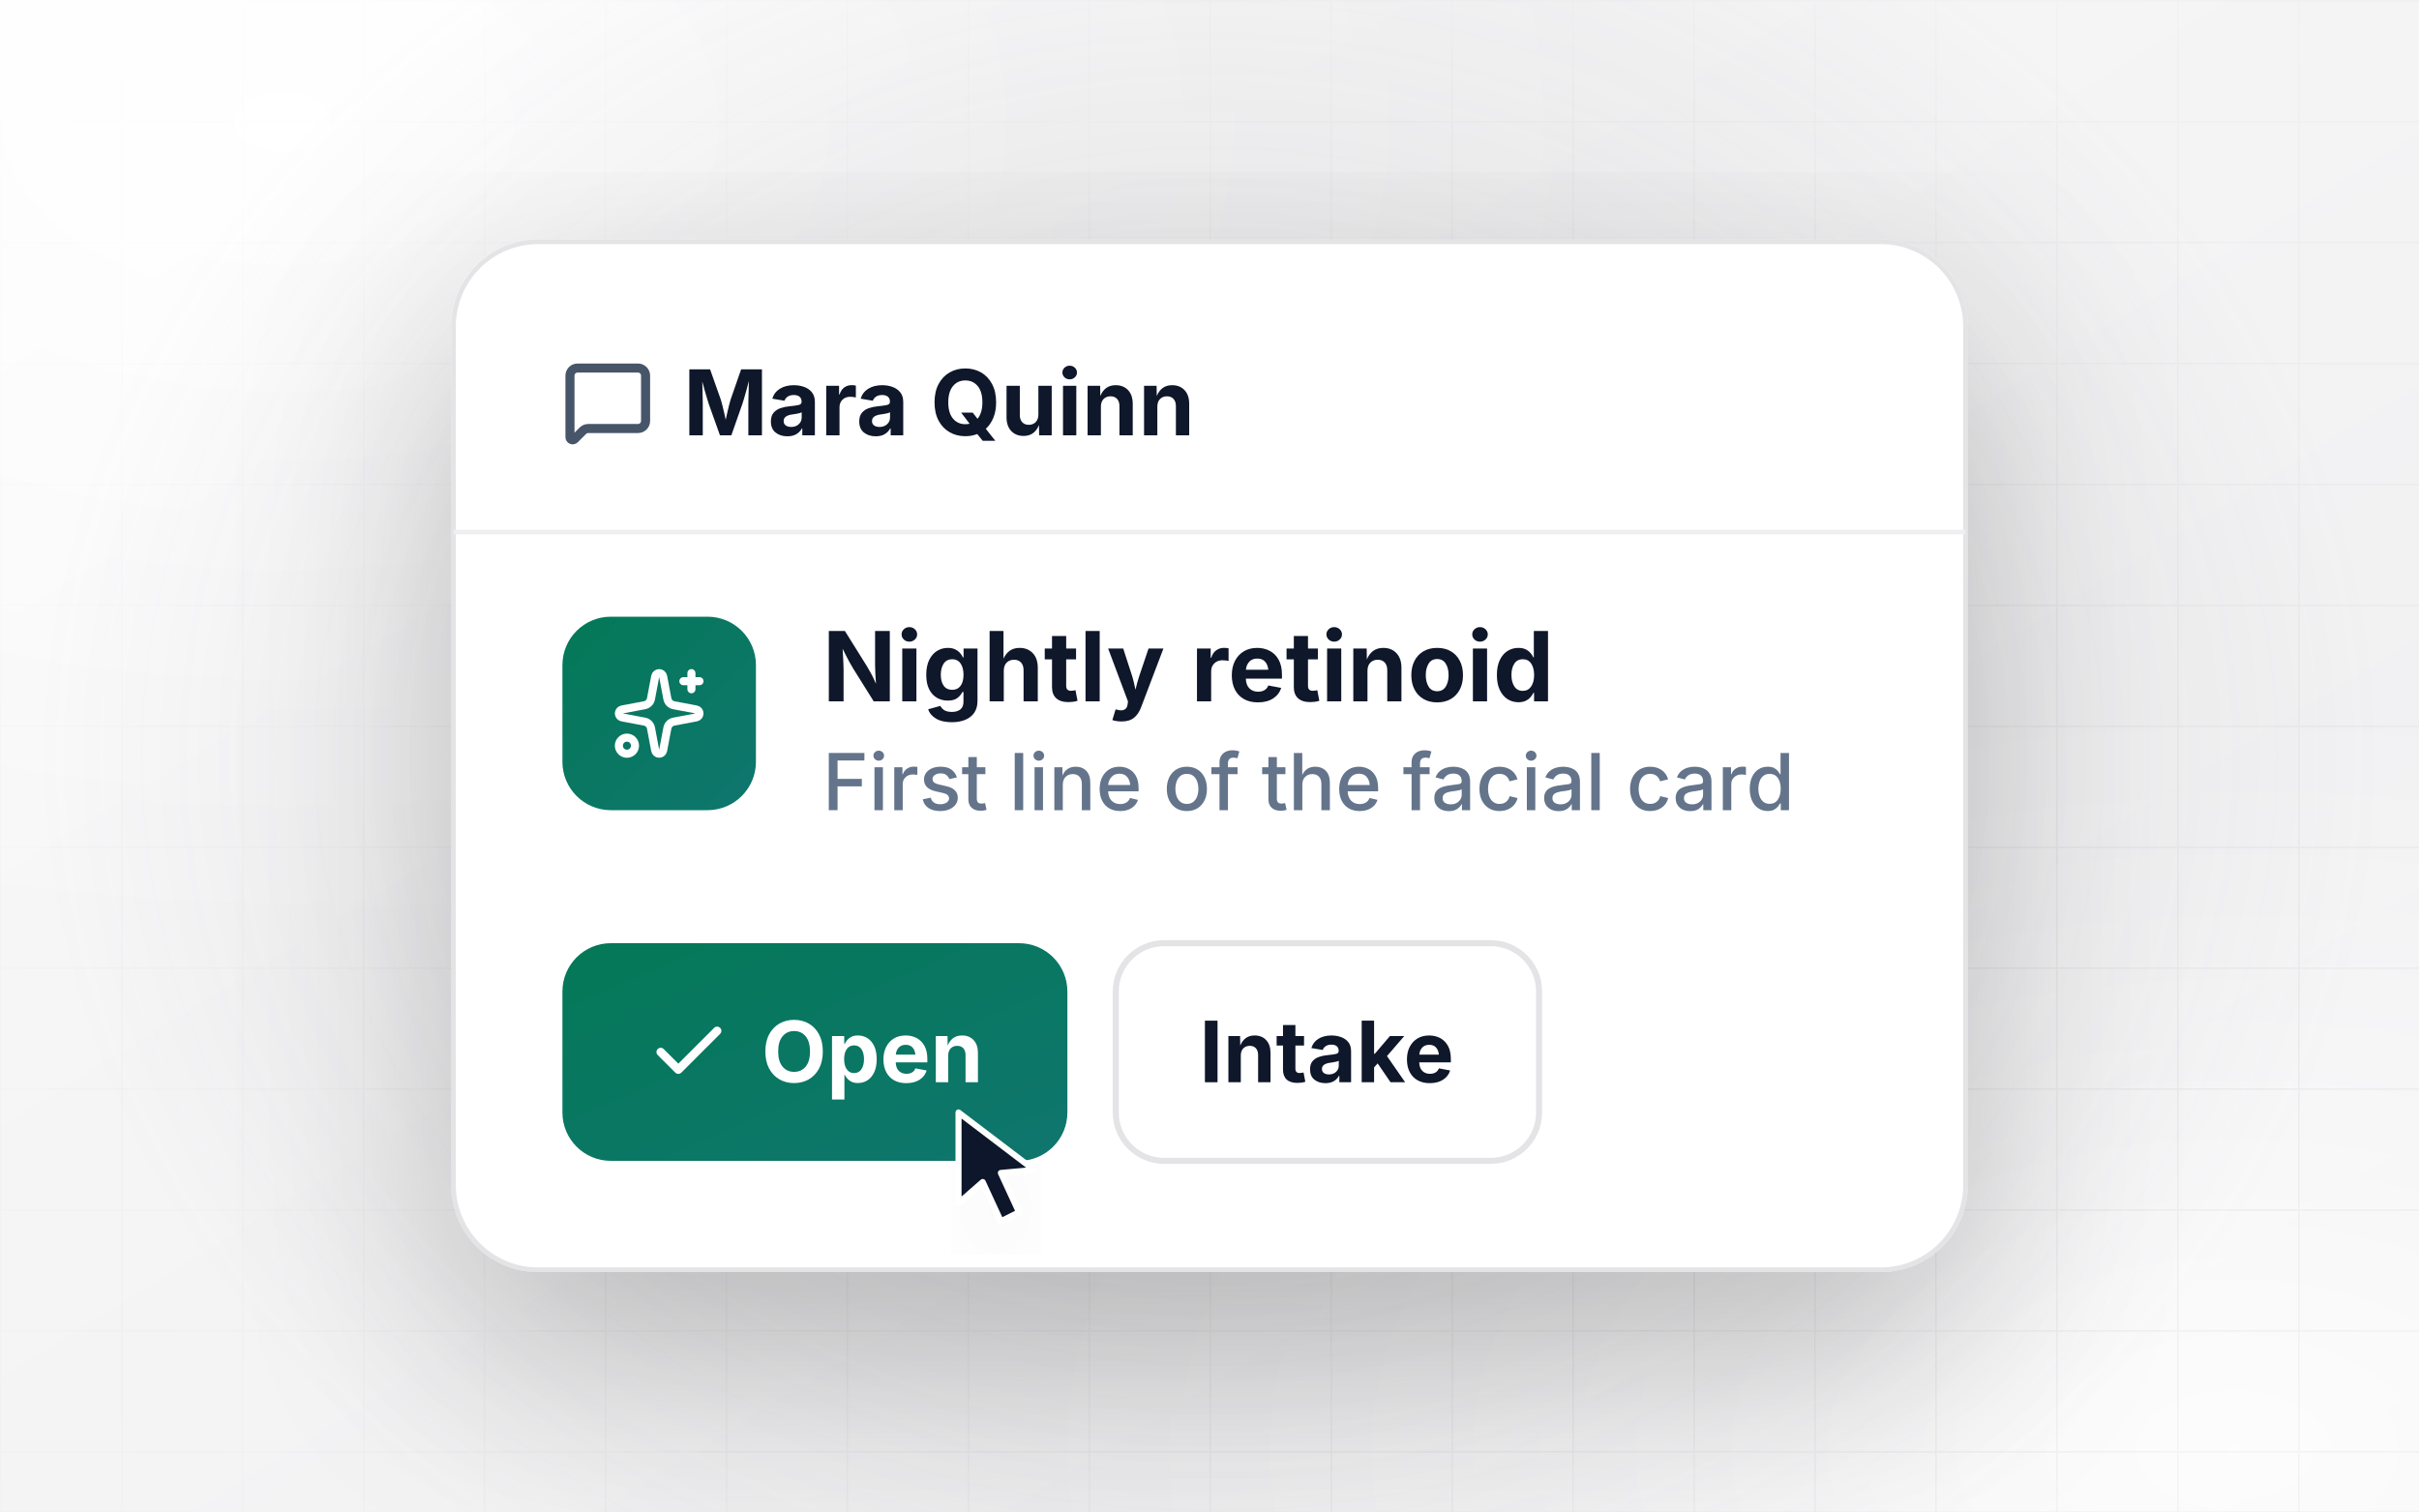
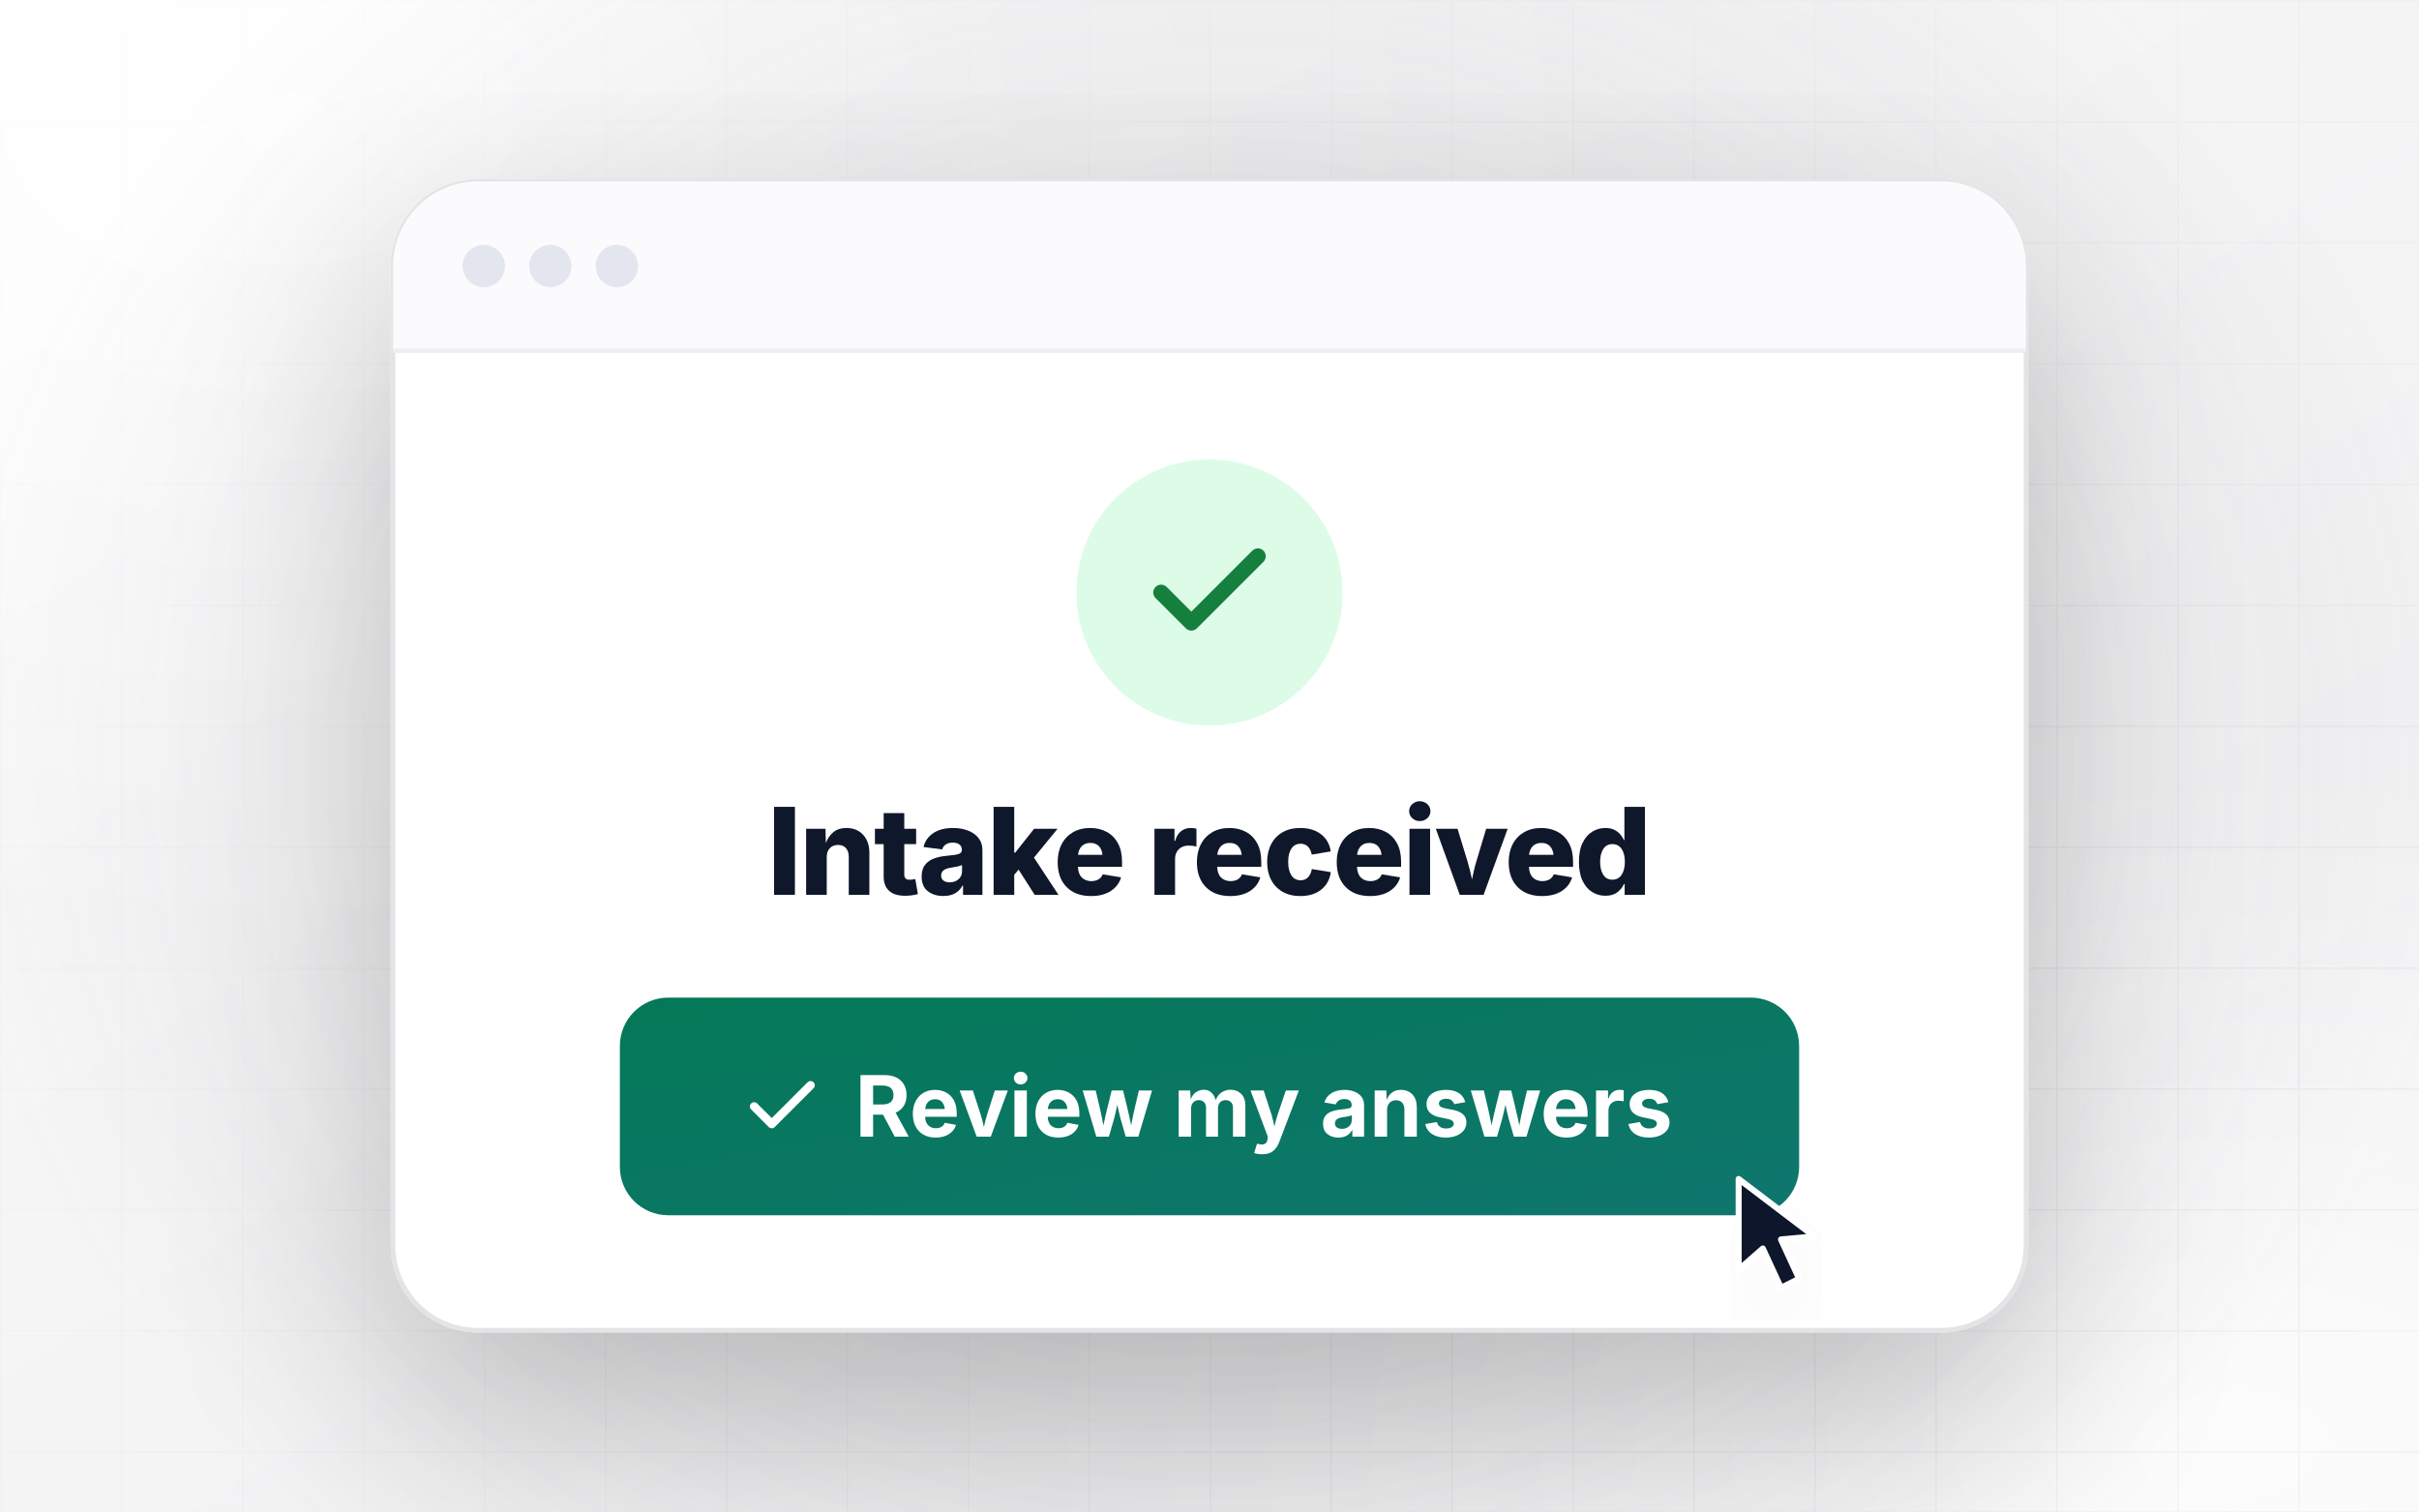
<svg xmlns="http://www.w3.org/2000/svg" xmlns:xlink="http://www.w3.org/1999/xlink" viewBox="0 0 800 500" width="800" height="500" role="img">
  <defs>
    <linearGradient id="bg" x1="0" y1="0" x2="1" y2="1">
      <stop offset="0" stop-color="#FAFAFA" />
      <stop offset="1" stop-color="#EEEEF0" />
    </linearGradient>
    <radialGradient id="glowA" cx="0.12" cy="0.08" r="0.55">
      <stop offset="0" stop-color="#FFFFFF" stop-opacity="0.95" />
      <stop offset="1" stop-color="#FFFFFF" stop-opacity="0" />
    </radialGradient>
    <radialGradient id="glowB" cx="0.92" cy="0.96" r="0.5">
      <stop offset="0" stop-color="#FFFFFF" stop-opacity="0.85" />
      <stop offset="1" stop-color="#FFFFFF" stop-opacity="0" />
    </radialGradient>
    <linearGradient id="gAcc" x1="0" y1="0" x2="1" y2="1">
      <stop offset="0" stop-color="#047857" />
      <stop offset="1" stop-color="#0F766E" />
    </linearGradient>
    <linearGradient id="gStroke" x1="0" y1="0" x2="1" y2="0">
      <stop offset="0" stop-color="#6EE7B7" />
      <stop offset="1" stop-color="#5EEAD4" />
    </linearGradient>
    <pattern id="grid" width="40" height="40" patternUnits="userSpaceOnUse">
      <path d="M40 0H0V40" fill="none" stroke="#52525B" stroke-opacity="0.07" stroke-width="1" />
    </pattern>
    <radialGradient id="fade" cx="0.5" cy="0.45" r="0.65">
      <stop offset="0" stop-color="#fff" stop-opacity="1" />
      <stop offset="1" stop-color="#fff" stop-opacity="0" />
    </radialGradient>
    <mask id="gridMask">
      <rect width="1200" height="800" fill="url(#fade)" />
    </mask>
    <filter id="e1" x="-10%" y="-10%" width="120%" height="140%">
      <feDropShadow dx="0" dy="1" stdDeviation="1.2" flood-color="#0F172A" flood-opacity="0.07" />
      <feDropShadow dx="0" dy="12" stdDeviation="18" flood-color="#18181B" flood-opacity="0.08" />
    </filter>
    <filter id="e2" x="-15%" y="-15%" width="130%" height="160%">
      <feDropShadow dx="0" dy="2" stdDeviation="3" flood-color="#0F172A" flood-opacity="0.10" />
      <feDropShadow dx="0" dy="28" stdDeviation="34" flood-color="#18181B" flood-opacity="0.20" />
    </filter>
    <radialGradient id="spot" cx="0.5" cy="0.5" r="0.5">
      <stop offset="0" stop-color="#71717A" stop-opacity="0.24" />
      <stop offset="1" stop-color="#71717A" stop-opacity="0" />
    </radialGradient>
-     <path id="g700_M" d="M135 0V1490H603L845 806Q860 759 879.0 683.0Q898 607 918.5 519.5Q939 432 956 351Q973 431 993.0 518.5Q1013 606 1032.0 682.0Q1051 758 1066 806L1304 1490H1774V0H1467V703Q1467 759 1469.5 846.0Q1472 933 1474.5 1033.0Q1477 1133 1478 1227Q1453 1127 1425.5 1026.0Q1398 925 1373.0 840.5Q1348 756 1330 703L1083 0H826L575 703Q558 754 533.5 836.0Q509 918 481.0 1016.5Q453 1115 427 1215Q429 1125 431.5 1027.5Q434 930 436.0 844.5Q438 759 438 703V0Z" />
+     <path id="g800_I" d="M469 1490V0H116V1490Z" />
+     <path id="g800_n" d="M464 638V0H115V1118H443L449 877Q493 993 578.0 1062.5Q663 1132 799 1132Q974 1132 1080.0 1017.0Q1186 902 1186 712V0H837V644Q837 738 789.0 791.5Q741 845 655 845Q570 845 517.0 790.5Q464 736 464 638Z" />
+     <path id="g800_t" d="M718 1118V859H517V342Q517 255 606 255Q624 255 656.5 259.5Q689 264 703 267L748 13Q689 -4 634.0 -10.0Q579 -16 530 -16Q352 -16 260.0 67.5Q168 151 168 311V859H20V1118H168V1384H517V1118Z" />
+     <path id="g800_a" d="M428 -20Q267 -20 163.5 62.0Q60 144 60 310Q60 434 117.0 507.0Q174 580 268.5 615.0Q363 650 476 660Q618 672 679.5 689.5Q741 707 741 759V763Q741 821 700.5 852.5Q660 884 589 884Q516 884 469.0 853.0Q422 822 408 769L92 810Q125 953 253.5 1042.5Q382 1132 592 1132Q731 1132 843.5 1089.0Q956 1046 1022.5 962.5Q1089 879 1089 759V0H761V157H752Q659 -20 428 -20ZM534 211Q622 211 683.0 263.0Q744 315 744 398V505Q714 489 657.0 478.0Q600 467 551 459Q390 435 390 326Q390 270 430.5 240.5Q471 211 534 211Z" />
+     <path id="g800_k" d="M115 0V1490H464V714H480L800 1118H1197L798 630L1213 0H810L538 427L464 339V0Z" />
+     <path id="g800_e" d="M636 -21Q373 -21 222.5 132.5Q72 286 72 555Q72 727 139.5 857.0Q207 987 331.0 1059.5Q455 1132 623 1132Q780 1132 901.5 1066.5Q1023 1001 1092.5 873.5Q1162 746 1162 562V474H415Q420 353 481.5 292.5Q543 232 642 232Q712 232 763.0 261.5Q814 291 835 347L1146 296Q1104 151 971.5 65.0Q839 -21 636 -21ZM417 677H831Q821 772 769.0 825.5Q717 879 626 879Q534 879 480.5 824.5Q427 770 417 677Z" />
+     <path id="g800_r" d="M115 0V1118H454V914H466Q496 1024 565.5 1078.0Q635 1132 727 1132Q778 1132 826 1120V816Q801 825 760.5 829.5Q720 834 688 834Q591 834 527.5 772.0Q464 710 464 610V0Z" />
+     <path id="g800_c" d="M634 -21Q459 -21 333.0 51.5Q207 124 139.5 253.5Q72 383 72 555Q72 727 139.5 857.0Q207 987 333.0 1059.5Q459 1132 634 1132Q848 1132 985.5 1025.0Q1123 918 1149 735L827 681Q810 769 762.5 817.0Q715 865 638 865Q538 865 483.0 783.5Q428 702 428 557Q428 413 483.0 329.5Q538 246 638 246Q715 246 763.5 296.0Q812 346 828 436L1150 384Q1124 196 987.0 87.5Q850 -21 634 -21Z" />
+     <path id="g800_i" d="M115 0V1118H464V0ZM289 1249Q215 1249 162.0 1298.0Q109 1347 109 1417Q109 1487 162.0 1536.0Q215 1585 289 1585Q364 1585 417.0 1536.0Q470 1487 470 1417Q470 1347 417.0 1298.0Q364 1249 289 1249Z" />
+     <path id="g800_v" d="M427 0 22 1118H390L557 571Q580 496 598.5 419.0Q617 342 635 261Q651 342 669.0 418.5Q687 495 710 571L874 1118H1238L831 0Z" />
+     <path id="g800_d" d="M520 -16Q396 -16 294.0 48.5Q192 113 132.0 240.5Q72 368 72 558Q72 754 134.5 881.0Q197 1008 298.5 1070.0Q400 1132 517 1132Q606 1132 669.0 1101.5Q732 1071 772.5 1023.5Q813 976 834 926H842V1490H1190V0H846V181H834Q801 105 724.5 44.5Q648 -16 520 -16ZM639 256Q738 256 794.0 338.5Q850 421 850 558Q850 697 794.5 778.0Q739 859 639 859Q538 859 484.5 776.5Q431 694 431 558Q431 422 484.5 339.0Q538 256 639 256Z" />
+     <path id="g700_R" d="M135 0V1490H716Q970 1490 1109.5 1357.5Q1249 1225 1249 1005Q1249 852 1181.0 743.5Q1113 635 985 581L1302 0H964L680 532H440V0ZM440 779H660Q934 779 934 1005Q934 1118 866.5 1178.0Q799 1238 659 1238H440Z" />
+     <path id="g700_e" d="M633 -22Q462 -22 338.0 48.0Q214 118 147.5 247.0Q81 376 81 553Q81 726 147.5 856.0Q214 986 334.5 1059.0Q455 1132 618 1132Q764 1132 883.0 1070.0Q1002 1008 1072.5 882.0Q1143 756 1143 565V481H378Q383 344 454.0 274.0Q525 204 638 204Q717 204 773.5 237.5Q830 271 854 336L1126 285Q1085 146 956.5 62.0Q828 -22 633 -22ZM380 669H854Q843 778 784.0 842.0Q725 906 621 906Q513 906 451.0 839.5Q389 773 380 669Z" />
+     <path id="g700_v" d="M443 0 31 1118H350L538 538Q561 463 580.5 387.0Q600 311 618 233Q635 311 653.5 386.5Q672 462 696 538L882 1118H1197L784 0Z" />
+     <path id="g700_i" d="M128 0V1118H428V0ZM278 1264Q210 1264 162.0 1309.0Q114 1354 114 1418Q114 1482 162.0 1527.0Q210 1572 278 1572Q346 1572 394.5 1527.0Q443 1482 443 1418Q443 1354 394.5 1309.0Q346 1264 278 1264Z" />
+     <path id="g700_w" d="M361 0 31 1118H346L443 705Q463 612 487.0 505.0Q511 398 534 273Q557 395 582.5 502.5Q608 610 631 705L733 1118H1009L1109 705Q1130 610 1155.5 503.0Q1181 396 1205 272Q1226 396 1249.0 503.0Q1272 610 1294 705L1391 1118H1710L1378 0H1073L949 431Q928 503 908.5 593.0Q889 683 869 771Q850 683 830.0 592.5Q810 502 790 431L666 0Z" />
+     <path id="g700_m" d="M128 0V1118H406L418 901Q463 1023 550.0 1079.0Q637 1135 737 1135Q949 1135 1025 884Q1072 1013 1170.5 1074.0Q1269 1135 1384 1135Q1538 1135 1639.5 1035.5Q1741 936 1741 754V0H1441V697Q1441 791 1389.5 837.5Q1338 884 1263 884Q1178 884 1128.5 830.0Q1079 776 1079 688V0H789V705Q789 787 740.5 835.5Q692 884 615 884Q536 884 482.0 830.5Q428 777 428 676V0Z" />
+     <path id="g700_y" d="M120 -396 189 -170 226 -179Q317 -204 375.0 -175.5Q433 -147 443 -63L451 -3L31 1118H350L538 538Q561 465 577.0 392.5Q593 320 609 246Q627 321 646.5 393.5Q666 466 690 538L886 1118H1201L726 -132Q675 -267 579.5 -346.5Q484 -426 316 -426Q256 -426 204.0 -417.5Q152 -409 120 -396Z" />
    <path id="g700_a" d="M440 -22Q280 -22 174.0 62.5Q68 147 68 313Q68 438 128.0 509.0Q188 580 284.0 613.0Q380 646 490 656Q634 670 697.5 685.5Q761 701 761 756V761Q761 832 715.5 871.0Q670 910 586 910Q499 910 446.0 872.5Q393 835 375 781L100 827Q143 972 271.5 1052.0Q400 1132 587 1132Q707 1132 815.5 1094.0Q924 1056 992.5 972.5Q1061 889 1061 753V0H777V155H767Q726 77 645.0 27.5Q564 -22 440 -22ZM525 189Q630 189 696.5 250.0Q763 311 763 400V521Q745 508 704.5 498.5Q664 489 619.0 481.5Q574 474 541 470Q458 458 407.0 423.0Q356 388 356 321Q356 256 403.5 222.5Q451 189 525 189Z" />
+     <path id="g700_n" d="M428 647V0H128V1118H411L415 887Q462 1004 548.0 1068.0Q634 1132 763 1132Q937 1132 1042.0 1020.0Q1147 908 1147 711V0H847V659Q847 763 793.5 822.0Q740 881 645 881Q549 881 488.5 819.5Q428 758 428 647Z" />
+     <path id="g700_s" d="M572 -22Q370 -22 238.5 64.0Q107 150 78 306L357 354Q400 198 581 198Q667 198 716.5 230.5Q766 263 766 313Q766 398 622 428L429 468Q107 534 107 785Q107 946 236.0 1039.0Q365 1132 577 1132Q776 1132 894.0 1051.0Q1012 970 1043 834L777 787Q759 844 711.0 880.5Q663 917 581 917Q507 917 457.0 885.5Q407 854 407 804Q407 762 439.5 732.5Q472 703 551 687L752 647Q1072 582 1072 345Q1072 235 1008.0 152.5Q944 70 831.0 24.0Q718 -22 572 -22Z" />
    <path id="g700_r" d="M128 0V1118H418V923H430Q461 1026 533.5 1079.5Q606 1133 700 1133Q751 1133 797 1123V855Q777 861 738.5 865.5Q700 870 667 870Q563 870 495.5 805.0Q428 740 428 636V0Z" />
-     <path id="g700_Q" d="M789 -20Q592 -20 434.5 70.0Q277 160 185.5 331.0Q94 502 94 744Q94 987 185.5 1158.5Q277 1330 434.5 1420.0Q592 1510 789 1510Q987 1510 1144.0 1420.0Q1301 1330 1392.5 1158.5Q1484 987 1484 744Q1484 546 1421.5 395.5Q1359 245 1251 147L1466 -124H1181L1058 29Q934 -20 789 -20ZM695 512H956L1064 373Q1117 435 1145.5 528.5Q1174 622 1174 744Q1174 985 1068.5 1112.0Q963 1239 789 1239Q616 1239 510.0 1111.5Q404 984 404 744Q404 505 510.0 378.0Q616 251 789 251Q840 251 885 262Z" />
-     <path id="g700_u" d="M513 -14Q339 -14 233.5 98.0Q128 210 128 407V1118H428V459Q428 355 482.0 296.0Q536 237 630 237Q726 237 786.5 298.5Q847 360 847 471V1118H1148V0H864L860 232Q813 113 726.5 49.5Q640 -14 513 -14Z" />
-     <path id="g700_i" d="M128 0V1118H428V0ZM278 1264Q210 1264 162.0 1309.0Q114 1354 114 1418Q114 1482 162.0 1527.0Q210 1572 278 1572Q346 1572 394.5 1527.0Q443 1482 443 1418Q443 1354 394.5 1309.0Q346 1264 278 1264Z" />
-     <path id="g700_n" d="M428 647V0H128V1118H411L415 887Q462 1004 548.0 1068.0Q634 1132 763 1132Q937 1132 1042.0 1020.0Q1147 908 1147 711V0H847V659Q847 763 793.5 822.0Q740 881 645 881Q549 881 488.5 819.5Q428 758 428 647Z" />
-     <path id="g700_N" d="M135 0V1490H475L946 736Q990 663 1037.0 575.5Q1084 488 1133 371Q1125 481 1119.5 591.5Q1114 702 1114 775V1490H1426V0H1085L657 684Q616 751 581.0 814.0Q546 877 509.5 948.5Q473 1020 427 1113Q435 978 441.0 864.5Q447 751 447 685V0Z" />
-     <path id="g700_g" d="M625 -442Q415 -442 287.0 -365.0Q159 -288 122 -168L380 -96Q401 -143 457.5 -183.5Q514 -224 623 -224Q737 -224 803.0 -171.5Q869 -119 869 -8V198H846Q815 130 743.5 73.0Q672 16 536 16Q410 16 307.0 75.0Q204 134 142.5 255.0Q81 376 81 561Q81 750 143.5 877.0Q206 1004 309.5 1068.0Q413 1132 537 1132Q631 1132 695.0 1100.0Q759 1068 798.5 1021.0Q838 974 858 930H871V1118H1166V9Q1166 -142 1096.5 -242.5Q1027 -343 904.5 -392.5Q782 -442 625 -442ZM630 244Q745 244 807.5 328.5Q870 413 870 563Q870 712 808.0 802.0Q746 892 630 892Q512 892 450.5 799.5Q389 707 389 563Q389 416 451.0 330.0Q513 244 630 244Z" />
-     <path id="g700_h" d="M428 647V0H128V1490H422V904Q471 1013 555.0 1072.5Q639 1132 763 1132Q937 1132 1042.5 1020.0Q1148 908 1148 711V0H847V659Q847 763 793.5 822.0Q740 881 645 881Q549 881 488.5 819.5Q428 758 428 647Z" />
-     <path id="g700_t" d="M683 1118V889H474V327Q474 223 576 223Q593 223 623.5 227.5Q654 232 671 236L714 11Q664 -4 614.5 -10.0Q565 -16 520 -16Q352 -16 263.0 65.5Q174 147 174 301V889H20V1118H174V1384H474V1118Z" />
-     <path id="g700_l" d="M428 1490V0H128V1490Z" />
-     <path id="g700_y" d="M120 -396 189 -170 226 -179Q317 -204 375.0 -175.5Q433 -147 443 -63L451 -3L31 1118H350L538 538Q561 465 577.0 392.5Q593 320 609 246Q627 321 646.5 393.5Q666 466 690 538L886 1118H1201L726 -132Q675 -267 579.5 -346.5Q484 -426 316 -426Q256 -426 204.0 -417.5Q152 -409 120 -396Z" />
-     <path id="g700_e" d="M633 -22Q462 -22 338.0 48.0Q214 118 147.5 247.0Q81 376 81 553Q81 726 147.5 856.0Q214 986 334.5 1059.0Q455 1132 618 1132Q764 1132 883.0 1070.0Q1002 1008 1072.5 882.0Q1143 756 1143 565V481H378Q383 344 454.0 274.0Q525 204 638 204Q717 204 773.5 237.5Q830 271 854 336L1126 285Q1085 146 956.5 62.0Q828 -22 633 -22ZM380 669H854Q843 778 784.0 842.0Q725 906 621 906Q513 906 451.0 839.5Q389 773 380 669Z" />
-     <path id="g700_o" d="M628 -22Q460 -22 337.0 50.5Q214 123 147.5 252.5Q81 382 81 554Q81 727 147.5 857.0Q214 987 337.0 1059.5Q460 1132 628 1132Q796 1132 919.0 1059.5Q1042 987 1108.5 857.0Q1175 727 1175 554Q1175 382 1108.5 252.5Q1042 123 919.0 50.5Q796 -22 628 -22ZM628 214Q748 214 809.0 311.0Q870 408 870 555Q870 703 809.0 799.5Q748 896 628 896Q508 896 447.5 799.5Q387 703 387 555Q387 408 447.5 311.0Q508 214 628 214Z" />
-     <path id="g700_d" d="M537 -19Q408 -19 305.0 47.5Q202 114 141.5 242.5Q81 371 81 557Q81 748 143.0 876.0Q205 1004 308.0 1068.0Q411 1132 535 1132Q630 1132 693.0 1100.0Q756 1068 794.5 1021.0Q833 974 853 930H863V1490H1163V0H868V179H853Q832 134 793.0 88.5Q754 43 691.0 12.0Q628 -19 537 -19ZM629 222Q743 222 806.0 314.0Q869 406 869 558Q869 710 806.5 801.0Q744 892 629 892Q511 892 450.0 798.5Q389 705 389 558Q389 410 450.5 316.0Q512 222 629 222Z" />
-     <path id="g500_F" d="M165 0V1490H1092V1294H393V815H1025V620H393V0Z" />
-     <path id="g500_i" d="M148 0V1118H368V0ZM259 1289Q202 1289 161.5 1327.0Q121 1365 121 1419Q121 1474 161.5 1512.0Q202 1550 259 1550Q316 1550 357.0 1512.0Q398 1474 398 1419Q398 1365 357.0 1327.0Q316 1289 259 1289Z" />
-     <path id="g500_r" d="M148 0V1118H361V938H373Q403 1029 480.5 1081.5Q558 1134 656 1134Q677 1134 704.5 1132.0Q732 1130 749 1128V918Q737 921 703.0 925.5Q669 930 634 930Q519 930 443.5 859.5Q368 789 368 679V0Z" />
-     <path id="g500_s" d="M549 -23Q367 -23 247.5 55.5Q128 134 98 283L305 326Q350 155 551 155Q658 155 720.5 199.5Q783 244 783 306Q783 412 626 447L438 490Q130 559 130 799Q130 899 185.5 974.0Q241 1049 338.5 1090.5Q436 1132 563 1132Q744 1132 847.0 1054.5Q950 977 986 853L789 810Q768 869 716.0 913.5Q664 958 565 958Q474 958 413.0 917.0Q352 876 352 813Q352 757 392.5 722.5Q433 688 525 667L705 627Q1010 558 1010 325Q1010 223 951.5 144.5Q893 66 789.0 21.5Q685 -23 549 -23Z" />
-     <path id="g500_t" d="M626 1118V939H403V302Q403 235 431.5 203.5Q460 172 525 172Q543 172 570.5 176.0Q598 180 618 184L657 8Q622 -4 581.5 -9.5Q541 -15 503 -15Q351 -15 267.0 63.5Q183 142 183 284V939H20V1118H183V1384H403V1118Z" />
-     <path id="g500_l" d="M368 1490V0H148V1490Z" />
-     <path id="g500_n" d="M368 662V0H148V1118H358L359 903Q411 1021 498.5 1076.5Q586 1132 704 1132Q875 1132 979.5 1024.5Q1084 917 1084 710V0H864V683Q864 804 801.0 872.0Q738 940 628 940Q516 940 442.0 867.5Q368 795 368 662Z" />
-     <path id="g500_e" d="M630 -23Q465 -23 345.0 48.0Q225 119 160.5 248.0Q96 377 96 551Q96 723 159.5 854.0Q223 985 339.0 1058.5Q455 1132 611 1132Q738 1132 852.5 1075.5Q967 1019 1038.5 895.5Q1110 772 1110 570V492H317Q323 330 409.0 244.5Q495 159 632 159Q724 159 790.5 199.0Q857 239 886 317L1093 268Q1053 137 931.0 57.0Q809 -23 630 -23ZM318 656H892Q880 788 809.5 869.0Q739 950 612 950Q480 950 403.5 863.5Q327 777 318 656Z" />
-     <path id="g500_o" d="M618 -23Q461 -23 343.5 49.0Q226 121 161.0 250.5Q96 380 96 553Q96 727 161.0 857.5Q226 988 343.5 1060.0Q461 1132 618 1132Q776 1132 893.5 1060.0Q1011 988 1076.0 857.5Q1141 727 1141 553Q1141 380 1076.0 250.5Q1011 121 893.5 49.0Q776 -23 618 -23ZM618 163Q720 163 786.5 216.5Q853 270 885.5 358.5Q918 447 918 553Q918 660 885.5 749.5Q853 839 786.5 892.5Q720 946 618 946Q517 946 451.0 892.5Q385 839 352.5 749.5Q320 660 320 553Q320 447 352.5 358.5Q385 270 451.0 216.5Q517 163 618 163Z" />
-     <path id="g500_f" d="M702 1118V939H452V0H232V939H20V1118H232V1246Q232 1350 278.5 1420.0Q325 1490 400.5 1525.0Q476 1560 565 1560Q631 1560 678.5 1549.5Q726 1539 749 1530L698 1352Q682 1356 658.0 1362.0Q634 1368 600 1368Q521 1368 486.5 1329.0Q452 1290 452 1216V1118Z" />
-     <path id="g500_h" d="M368 662V0H148V1490H366V917Q419 1028 504.0 1080.0Q589 1132 704 1132Q875 1132 980.0 1024.5Q1085 917 1085 710V0H864V683Q864 804 801.0 872.0Q738 940 628 940Q516 940 442.0 867.5Q368 795 368 662Z" />
-     <path id="g500_a" d="M461 -25Q354 -25 268.5 14.5Q183 54 133.0 130.0Q83 206 83 316Q83 411 120.0 472.5Q157 534 219.0 569.5Q281 605 357.5 623.0Q434 641 513 650Q661 667 728.0 679.5Q795 692 795 751V757Q795 850 740.5 901.5Q686 953 581 953Q471 953 408.0 905.0Q345 857 322 800L115 854Q153 954 224.0 1015.0Q295 1076 386.5 1104.0Q478 1132 578 1132Q645 1132 721.0 1116.0Q797 1100 864.0 1058.5Q931 1017 973.0 940.0Q1015 863 1015 742V0H802V153H791Q758 87 677.5 31.0Q597 -25 461 -25ZM510 152Q599 152 663.0 187.5Q727 223 761.5 280.0Q796 337 796 403V546Q780 530 727.5 518.5Q675 507 617.0 499.0Q559 491 525 487Q432 474 365.5 436.5Q299 399 299 313Q299 233 358.5 192.5Q418 152 510 152Z" />
-     <path id="g500_c" d="M618 -23Q460 -23 343.0 49.0Q226 121 161.0 250.5Q96 380 96 553Q96 727 161.0 857.5Q226 988 343.0 1060.0Q460 1132 618 1132Q792 1132 918.5 1044.5Q1045 957 1086 802L877 752Q854 839 787.5 892.5Q721 946 619 946Q518 946 451.5 893.0Q385 840 352.5 750.5Q320 661 320 553Q320 446 352.5 357.5Q385 269 451.5 216.0Q518 163 619 163Q723 163 791.0 218.5Q859 274 881 365L1089 315Q1048 157 921.0 67.0Q794 -23 618 -23Z" />
-     <path id="g500_d" d="M564 -22Q428 -22 322.5 47.0Q217 116 156.5 246.0Q96 376 96 556Q96 738 157.0 867.0Q218 996 323.5 1064.0Q429 1132 564 1132Q668 1132 732.0 1097.5Q796 1063 831.5 1016.5Q867 970 886 936H898V1490H1118V0H904V175H886Q866 139 829.5 93.0Q793 47 729.0 12.5Q665 -22 564 -22ZM612 165Q752 165 827.0 274.0Q902 383 902 558Q902 732 828.0 838.5Q754 945 612 945Q515 945 450.5 894.0Q386 843 353.5 755.5Q321 668 321 558Q321 447 354.0 358.0Q387 269 452.0 217.0Q517 165 612 165Z" />
-     <path id="g700_O" d="M789 -20Q592 -20 434.5 70.0Q277 160 185.5 331.0Q94 502 94 744Q94 987 185.5 1158.5Q277 1330 434.5 1420.0Q592 1510 789 1510Q987 1510 1144.0 1420.0Q1301 1330 1392.5 1158.5Q1484 987 1484 744Q1484 501 1392.5 330.5Q1301 160 1144.0 70.0Q987 -20 789 -20ZM789 251Q963 251 1068.5 377.5Q1174 504 1174 744Q1174 985 1068.5 1112.0Q963 1239 789 1239Q616 1239 510.0 1111.5Q404 984 404 744Q404 505 510.0 378.0Q616 251 789 251Z" />
-     <path id="g700_p" d="M128 -418V1118H423V930H437Q457 974 495.5 1021.0Q534 1068 597.5 1100.0Q661 1132 756 1132Q880 1132 983.0 1068.0Q1086 1004 1147.5 876.0Q1209 748 1209 557Q1209 371 1149.0 242.5Q1089 114 986.0 47.5Q883 -19 754 -19Q663 -19 600.0 12.0Q537 43 497.5 88.5Q458 134 437 179H428V-418ZM662 222Q779 222 840.5 316.0Q902 410 902 558Q902 705 841.0 798.5Q780 892 662 892Q546 892 483.5 801.0Q421 710 421 558Q421 406 484.0 314.0Q547 222 662 222Z" />
-     <path id="g700_I" d="M440 1490V0H135V1490Z" />
-     <path id="g700_k" d="M128 0V1490H428V688H445L811 1118H1158L740 633L1179 0H826L514 456L428 359V0Z" />
  </defs>
  <style>
.pulse{transform-box:fill-box;transform-origin:center;animation:pulse 2.4s cubic-bezier(.2,.7,.3,1) infinite}
@keyframes pulse{0%{transform:scale(1);opacity:.30}75%{transform:scale(2.1);opacity:0}100%{transform:scale(2.1);opacity:0}}
.caret{animation:blink 1.1s steps(1) infinite}
@keyframes blink{0%,55%{opacity:1}56%,100%{opacity:0}}
.press{transform-box:fill-box;transform-origin:0 0;animation:press 3.2s ease-in-out infinite}
@keyframes press{0%,58%,100%{transform:translate(0,0) scale(1)}66%{transform:translate(1.5px,2px) scale(.9)}74%{transform:translate(0,0) scale(1)}}
.ripple{transform-box:fill-box;transform-origin:center;opacity:0;animation:ripple 3.2s ease-out infinite}
@keyframes ripple{0%,62%{opacity:0;transform:scale(.4)}68%{opacity:.5}100%{opacity:0;transform:scale(2.4)}}
.sweep{animation:sweep 4.8s cubic-bezier(.45,0,.2,1) infinite}
@keyframes sweep{0%{transform:translateY(-470px);opacity:0}8%{opacity:1}72%{transform:translateY(0);opacity:1}100%{transform:translateY(0);opacity:1}}
.ring{transform-box:fill-box;transform-origin:50% 12%;animation:ring 4s ease-in-out infinite}
@keyframes ring{0%,70%,100%{transform:rotate(0)}74%{transform:rotate(14deg)}78%{transform:rotate(-12deg)}82%{transform:rotate(8deg)}86%{transform:rotate(-4deg)}90%{transform:rotate(0)}}
.glow{animation:glow 2.6s ease-in-out infinite}
@keyframes glow{0%,100%{opacity:1}50%{opacity:.45}}
.float{animation:float 6s ease-in-out infinite}
@keyframes float{0%,100%{transform:translateY(0)}50%{transform:translateY(-6px)}}
@media (prefers-reduced-motion: reduce){*{animation:none!important}}
</style>
  <rect width="800" height="500" fill="url(#bg)" />
  <rect width="800" height="500" fill="url(#glowA)" />
  <rect width="800" height="500" fill="url(#glowB)" />
  <rect width="800" height="500" fill="url(#grid)" mask="url(#gridMask)" />
-   <ellipse cx="400.0" cy="250.0" rx="390.0" ry="323.0" fill="url(#spot)" />
-   <rect x="150" y="80" width="500" height="340" rx="28" fill="#fff" stroke="#E4E4E7" stroke-width="1.5" filter="url(#e2)" />
-   <g transform="translate(186 118) scale(1.25)" fill="none" stroke="#475569" stroke-width="2.4" stroke-linecap="round" stroke-linejoin="round">
-     <path d="M22 17a2 2 0 0 1-2 2H6.828a2 2 0 0 0-1.414.586l-2.202 2.202A.71.71 0 0 1 2 21.286V5a2 2 0 0 1 2-2h16a2 2 0 0 1 2 2z" />
-   </g>
-   <g>
-     <use href="#g700_M" xlink:href="#g700_M" transform="translate(226.00 144.00) scale(0.01465 -0.01465)" fill="#0F172A" />
-     <use href="#g700_a" xlink:href="#g700_a" transform="translate(253.95 144.00) scale(0.01465 -0.01465)" fill="#0F172A" />
-     <use href="#g700_r" xlink:href="#g700_r" transform="translate(271.37 144.00) scale(0.01465 -0.01465)" fill="#0F172A" />
-     <use href="#g700_a" xlink:href="#g700_a" transform="translate(283.17 144.00) scale(0.01465 -0.01465)" fill="#0F172A" />
-     <use href="#g700_Q" xlink:href="#g700_Q" transform="translate(307.69 144.00) scale(0.01465 -0.01465)" fill="#0F172A" />
-     <use href="#g700_u" xlink:href="#g700_u" transform="translate(331.00 144.00) scale(0.01465 -0.01465)" fill="#0F172A" />
-     <use href="#g700_i" xlink:href="#g700_i" transform="translate(349.68 144.00) scale(0.01465 -0.01465)" fill="#0F172A" />
-     <use href="#g700_n" xlink:href="#g700_n" transform="translate(357.81 144.00) scale(0.01465 -0.01465)" fill="#0F172A" />
-     <use href="#g700_n" xlink:href="#g700_n" transform="translate(376.48 144.00) scale(0.01465 -0.01465)" fill="#0F172A" />
-   </g>
-   <line x1="150" y1="176" x2="650" y2="176" stroke="#EFEFF1" stroke-width="1.5" />
-   <rect x="186" y="204" width="64" height="64" rx="16" fill="url(#gAcc)" />
-   <g transform="translate(202 220) scale(1.3333)" fill="none" stroke="#fff" stroke-width="2" stroke-linecap="round" stroke-linejoin="round">
-     <path d="M11.017 2.814a1 1 0 0 1 1.966 0l1.051 5.558a2 2 0 0 0 1.594 1.594l5.558 1.051a1 1 0 0 1 0 1.966l-5.558 1.051a2 2 0 0 0-1.594 1.594l-1.051 5.558a1 1 0 0 1-1.966 0l-1.051-5.558a2 2 0 0 0-1.594-1.594l-5.558-1.051a1 1 0 0 1 0-1.966l5.558-1.051a2 2 0 0 0 1.594-1.594z" />
-     <path d="M20 2v4" />
-     <path d="M22 4h-4" />
-     <circle cx="4" cy="20" r="2" />
-   </g>
-   <g>
-     <use href="#g700_N" xlink:href="#g700_N" transform="translate(272.00 232.00) scale(0.01562 -0.01562)" fill="#0F172A" />
-     <use href="#g700_i" xlink:href="#g700_i" transform="translate(296.39 232.00) scale(0.01562 -0.01562)" fill="#0F172A" />
-     <use href="#g700_g" xlink:href="#g700_g" transform="translate(305.06 232.00) scale(0.01562 -0.01562)" fill="#0F172A" />
-     <use href="#g700_h" xlink:href="#g700_h" transform="translate(325.28 232.00) scale(0.01562 -0.01562)" fill="#0F172A" />
-     <use href="#g700_t" xlink:href="#g700_t" transform="translate(345.20 232.00) scale(0.01562 -0.01562)" fill="#0F172A" />
-     <use href="#g700_l" xlink:href="#g700_l" transform="translate(357.00 232.00) scale(0.01562 -0.01562)" fill="#0F172A" />
-     <use href="#g700_y" xlink:href="#g700_y" transform="translate(366.00 232.00) scale(0.01562 -0.01562)" fill="#0F172A" />
-     <use href="#g700_r" xlink:href="#g700_r" transform="translate(393.86 232.00) scale(0.01562 -0.01562)" fill="#0F172A" />
-     <use href="#g700_e" xlink:href="#g700_e" transform="translate(406.11 232.00) scale(0.01562 -0.01562)" fill="#0F172A" />
-     <use href="#g700_t" xlink:href="#g700_t" transform="translate(425.17 232.00) scale(0.01562 -0.01562)" fill="#0F172A" />
-     <use href="#g700_i" xlink:href="#g700_i" transform="translate(436.89 232.00) scale(0.01562 -0.01562)" fill="#0F172A" />
-     <use href="#g700_n" xlink:href="#g700_n" transform="translate(445.56 232.00) scale(0.01562 -0.01562)" fill="#0F172A" />
-     <use href="#g700_o" xlink:href="#g700_o" transform="translate(465.48 232.00) scale(0.01562 -0.01562)" fill="#0F172A" />
-     <use href="#g700_i" xlink:href="#g700_i" transform="translate(485.11 232.00) scale(0.01562 -0.01562)" fill="#0F172A" />
-     <use href="#g700_d" xlink:href="#g700_d" transform="translate(493.78 232.00) scale(0.01562 -0.01562)" fill="#0F172A" />
-   </g>
-   <g>
-     <use href="#g500_F" xlink:href="#g500_F" transform="translate(272.00 268.00) scale(0.0127 -0.0127)" fill="#64748B" />
-     <use href="#g500_i" xlink:href="#g500_i" transform="translate(287.32 268.00) scale(0.0127 -0.0127)" fill="#64748B" />
-     <use href="#g500_r" xlink:href="#g500_r" transform="translate(293.87 268.00) scale(0.0127 -0.0127)" fill="#64748B" />
-     <use href="#g500_s" xlink:href="#g500_s" transform="translate(303.93 268.00) scale(0.0127 -0.0127)" fill="#64748B" />
-     <use href="#g500_t" xlink:href="#g500_t" transform="translate(317.93 268.00) scale(0.0127 -0.0127)" fill="#64748B" />
-     <use href="#g500_l" xlink:href="#g500_l" transform="translate(333.71 268.00) scale(0.0127 -0.0127)" fill="#64748B" />
-     <use href="#g500_i" xlink:href="#g500_i" transform="translate(340.26 268.00) scale(0.0127 -0.0127)" fill="#64748B" />
-     <use href="#g500_n" xlink:href="#g500_n" transform="translate(346.81 268.00) scale(0.0127 -0.0127)" fill="#64748B" />
-     <use href="#g500_e" xlink:href="#g500_e" transform="translate(362.45 268.00) scale(0.0127 -0.0127)" fill="#64748B" />
-     <use href="#g500_o" xlink:href="#g500_o" transform="translate(384.66 268.00) scale(0.0127 -0.0127)" fill="#64748B" />
-     <use href="#g500_f" xlink:href="#g500_f" transform="translate(400.36 268.00) scale(0.0127 -0.0127)" fill="#64748B" />
-     <use href="#g500_t" xlink:href="#g500_t" transform="translate(417.16 268.00) scale(0.0127 -0.0127)" fill="#64748B" />
-     <use href="#g500_h" xlink:href="#g500_h" transform="translate(426.03 268.00) scale(0.0127 -0.0127)" fill="#64748B" />
-     <use href="#g500_e" xlink:href="#g500_e" transform="translate(441.67 268.00) scale(0.0127 -0.0127)" fill="#64748B" />
-     <use href="#g500_f" xlink:href="#g500_f" transform="translate(463.88 268.00) scale(0.0127 -0.0127)" fill="#64748B" />
-     <use href="#g500_a" xlink:href="#g500_a" transform="translate(473.30 268.00) scale(0.0127 -0.0127)" fill="#64748B" />
-     <use href="#g500_c" xlink:href="#g500_c" transform="translate(488.06 268.00) scale(0.0127 -0.0127)" fill="#64748B" />
-     <use href="#g500_i" xlink:href="#g500_i" transform="translate(503.07 268.00) scale(0.0127 -0.0127)" fill="#64748B" />
-     <use href="#g500_a" xlink:href="#g500_a" transform="translate(509.62 268.00) scale(0.0127 -0.0127)" fill="#64748B" />
-     <use href="#g500_l" xlink:href="#g500_l" transform="translate(524.38 268.00) scale(0.0127 -0.0127)" fill="#64748B" />
-     <use href="#g500_c" xlink:href="#g500_c" transform="translate(537.87 268.00) scale(0.0127 -0.0127)" fill="#64748B" />
-     <use href="#g500_a" xlink:href="#g500_a" transform="translate(553.12 268.00) scale(0.0127 -0.0127)" fill="#64748B" />
-     <use href="#g500_r" xlink:href="#g500_r" transform="translate(567.89 268.00) scale(0.0127 -0.0127)" fill="#64748B" />
-     <use href="#g500_d" xlink:href="#g500_d" transform="translate(577.45 268.00) scale(0.0127 -0.0127)" fill="#64748B" />
-   </g>
-   <rect x="186" y="312" width="167" height="72" rx="16" fill="url(#gAcc)" />
-   <g transform="translate(213.832 334.0) scale(1.1667)" fill="none" stroke="#fff" stroke-width="2.4" stroke-linecap="round" stroke-linejoin="round">
+   <ellipse cx="400.0" cy="250.0" rx="421.2" ry="361.0" fill="url(#spot)" />
+   <rect x="130" y="60" width="540" height="380" rx="28" fill="#fff" stroke="#E4E4E7" stroke-width="1.5" filter="url(#e2)" />
+   <path d="M130 116 V88 a28 28 0 0 1 28 -28 H642 a28 28 0 0 1 28 28 V116 Z" fill="#FBFBFD" />
+   <line x1="130" y1="116" x2="670" y2="116" stroke="#EFEFF1" stroke-width="1.5" />
+   <circle cx="160" cy="88" r="7" fill="#E3E6EE" />
+   <circle cx="182" cy="88" r="7" fill="#E3E6EE" />
+   <circle cx="204" cy="88" r="7" fill="#E3E6EE" />
+   <circle cx="400.0" cy="196" r="44" fill="#DCFCE7" />
+   <g transform="translate(376.0 172) scale(2)" fill="none" stroke="#15803D" stroke-width="2.6" stroke-linecap="round" stroke-linejoin="round">
    <path d="M20 6 9 17l-5-5" />
  </g>
  <g>
-     <use href="#g700_O" xlink:href="#g700_O" transform="translate(251.83 358.00) scale(0.01367 -0.01367)" fill="#fff" />
-     <use href="#g700_p" xlink:href="#g700_p" transform="translate(273.41 358.00) scale(0.01367 -0.01367)" fill="#fff" />
-     <use href="#g700_e" xlink:href="#g700_e" transform="translate(291.06 358.00) scale(0.01367 -0.01367)" fill="#fff" />
-     <use href="#g700_n" xlink:href="#g700_n" transform="translate(307.74 358.00) scale(0.01367 -0.01367)" fill="#fff" />
+     <use href="#g800_I" xlink:href="#g800_I" transform="translate(253.73 296.00) scale(0.01953 -0.01953)" fill="#0F172A" />
+     <use href="#g800_n" xlink:href="#g800_n" transform="translate(264.35 296.00) scale(0.01953 -0.01953)" fill="#0F172A" />
+     <use href="#g800_t" xlink:href="#g800_t" transform="translate(288.96 296.00) scale(0.01953 -0.01953)" fill="#0F172A" />
+     <use href="#g800_a" xlink:href="#g800_a" transform="translate(303.63 296.00) scale(0.01953 -0.01953)" fill="#0F172A" />
+     <use href="#g800_k" xlink:href="#g800_k" transform="translate(326.36 296.00) scale(0.01953 -0.01953)" fill="#0F172A" />
+     <use href="#g800_e" xlink:href="#g800_e" transform="translate(348.38 296.00) scale(0.01953 -0.01953)" fill="#0F172A" />
+     <use href="#g800_r" xlink:href="#g800_r" transform="translate(379.55 296.00) scale(0.01953 -0.01953)" fill="#0F172A" />
+     <use href="#g800_e" xlink:href="#g800_e" transform="translate(394.43 296.00) scale(0.01953 -0.01953)" fill="#0F172A" />
+     <use href="#g800_c" xlink:href="#g800_c" transform="translate(417.66 296.00) scale(0.01953 -0.01953)" fill="#0F172A" />
+     <use href="#g800_e" xlink:href="#g800_e" transform="translate(440.67 296.00) scale(0.01953 -0.01953)" fill="#0F172A" />
+     <use href="#g800_i" xlink:href="#g800_i" transform="translate(463.89 296.00) scale(0.01953 -0.01953)" fill="#0F172A" />
+     <use href="#g800_v" xlink:href="#g800_v" transform="translate(474.42 296.00) scale(0.01953 -0.01953)" fill="#0F172A" />
+     <use href="#g800_e" xlink:href="#g800_e" transform="translate(497.54 296.00) scale(0.01953 -0.01953)" fill="#0F172A" />
+     <use href="#g800_d" xlink:href="#g800_d" transform="translate(520.77 296.00) scale(0.01953 -0.01953)" fill="#0F172A" />
  </g>
-   <rect x="369" y="312" width="140" height="72" rx="16" fill="#fff" stroke="#E4E4E7" stroke-width="2" />
+   <rect x="205.0" y="330" width="390" height="72" rx="16" fill="url(#gAcc)" />
+   <g transform="translate(244.7324 352.0) scale(1.1667)" fill="none" stroke="#fff" stroke-width="2.4" stroke-linecap="round" stroke-linejoin="round">
+     <path d="M20 6 9 17l-5-5" />
+   </g>
  <g>
-     <use href="#g700_I" xlink:href="#g700_I" transform="translate(396.64 358.00) scale(0.01367 -0.01367)" fill="#0F172A" />
-     <use href="#g700_n" xlink:href="#g700_n" transform="translate(404.50 358.00) scale(0.01367 -0.01367)" fill="#0F172A" />
-     <use href="#g700_t" xlink:href="#g700_t" transform="translate(421.93 358.00) scale(0.01367 -0.01367)" fill="#0F172A" />
-     <use href="#g700_a" xlink:href="#g700_a" transform="translate(432.32 358.00) scale(0.01367 -0.01367)" fill="#0F172A" />
-     <use href="#g700_k" xlink:href="#g700_k" transform="translate(448.58 358.00) scale(0.01367 -0.01367)" fill="#0F172A" />
-     <use href="#g700_e" xlink:href="#g700_e" transform="translate(464.19 358.00) scale(0.01367 -0.01367)" fill="#0F172A" />
+     <use href="#g700_R" xlink:href="#g700_R" transform="translate(282.73 376.00) scale(0.01367 -0.01367)" fill="#fff" />
+     <use href="#g700_e" xlink:href="#g700_e" transform="translate(300.78 376.00) scale(0.01367 -0.01367)" fill="#fff" />
+     <use href="#g700_v" xlink:href="#g700_v" transform="translate(316.95 376.00) scale(0.01367 -0.01367)" fill="#fff" />
+     <use href="#g700_i" xlink:href="#g700_i" transform="translate(333.74 376.00) scale(0.01367 -0.01367)" fill="#fff" />
+     <use href="#g700_e" xlink:href="#g700_e" transform="translate(341.33 376.00) scale(0.01367 -0.01367)" fill="#fff" />
+     <use href="#g700_w" xlink:href="#g700_w" transform="translate(357.63 376.00) scale(0.01367 -0.01367)" fill="#fff" />
+     <use href="#g700_m" xlink:href="#g700_m" transform="translate(388.06 376.00) scale(0.01367 -0.01367)" fill="#fff" />
+     <use href="#g700_y" xlink:href="#g700_y" transform="translate(413.13 376.00) scale(0.01367 -0.01367)" fill="#fff" />
+     <use href="#g700_a" xlink:href="#g700_a" transform="translate(436.62 376.00) scale(0.01367 -0.01367)" fill="#fff" />
+     <use href="#g700_n" xlink:href="#g700_n" transform="translate(452.88 376.00) scale(0.01367 -0.01367)" fill="#fff" />
+     <use href="#g700_s" xlink:href="#g700_s" transform="translate(470.31 376.00) scale(0.01367 -0.01367)" fill="#fff" />
+     <use href="#g700_w" xlink:href="#g700_w" transform="translate(485.99 376.00) scale(0.01367 -0.01367)" fill="#fff" />
+     <use href="#g700_e" xlink:href="#g700_e" transform="translate(509.41 376.00) scale(0.01367 -0.01367)" fill="#fff" />
+     <use href="#g700_r" xlink:href="#g700_r" transform="translate(526.09 376.00) scale(0.01367 -0.01367)" fill="#fff" />
+     <use href="#g700_s" xlink:href="#g700_s" transform="translate(537.49 376.00) scale(0.01367 -0.01367)" fill="#fff" />
  </g>
-   <circle class="ripple" cx="317" cy="368" r="14" fill="#047857" />
+   <circle class="ripple" cx="575.0" cy="390" r="14" fill="#047857" />
  <g class="press">
    <g filter="url(#e1)">
-       <path d="M317 368 l0 30 l8 -7 l6 13 l6 -3 l-6 -13 l11 -1 z" fill="#0F172A" stroke="#fff" stroke-width="2" stroke-linejoin="round" />
+       <path d="M575.0 390 l0 30 l8 -7 l6 13 l6 -3 l-6 -13 l11 -1 z" fill="#0F172A" stroke="#fff" stroke-width="2" stroke-linejoin="round" />
    </g>
  </g>
</svg>
